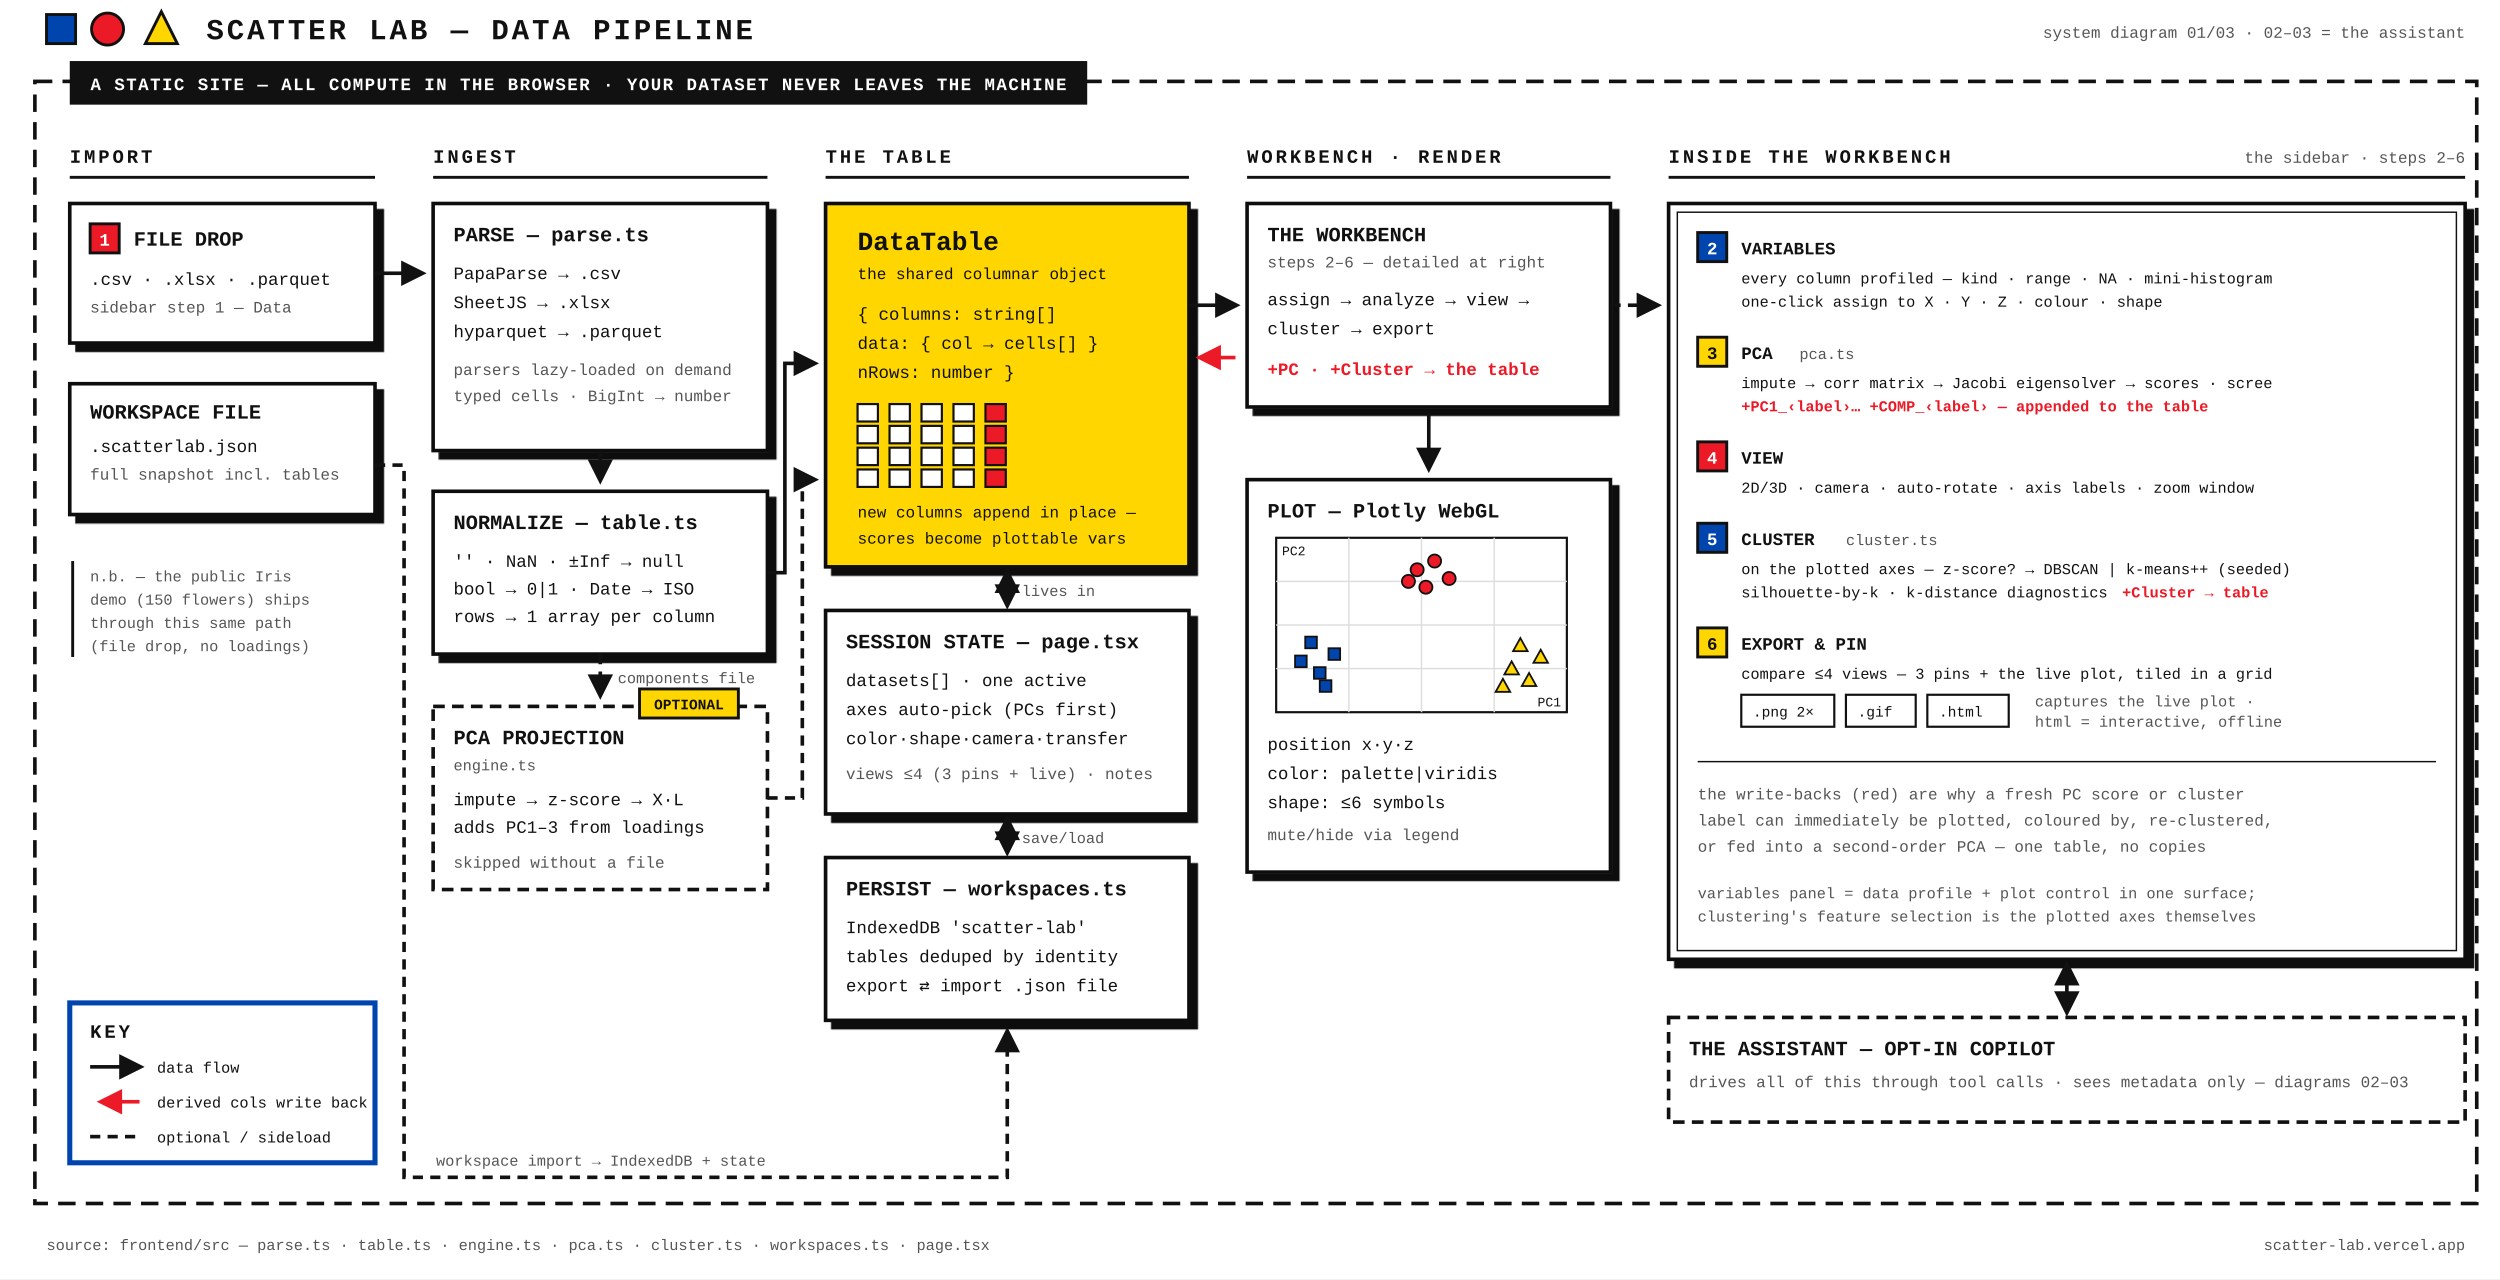
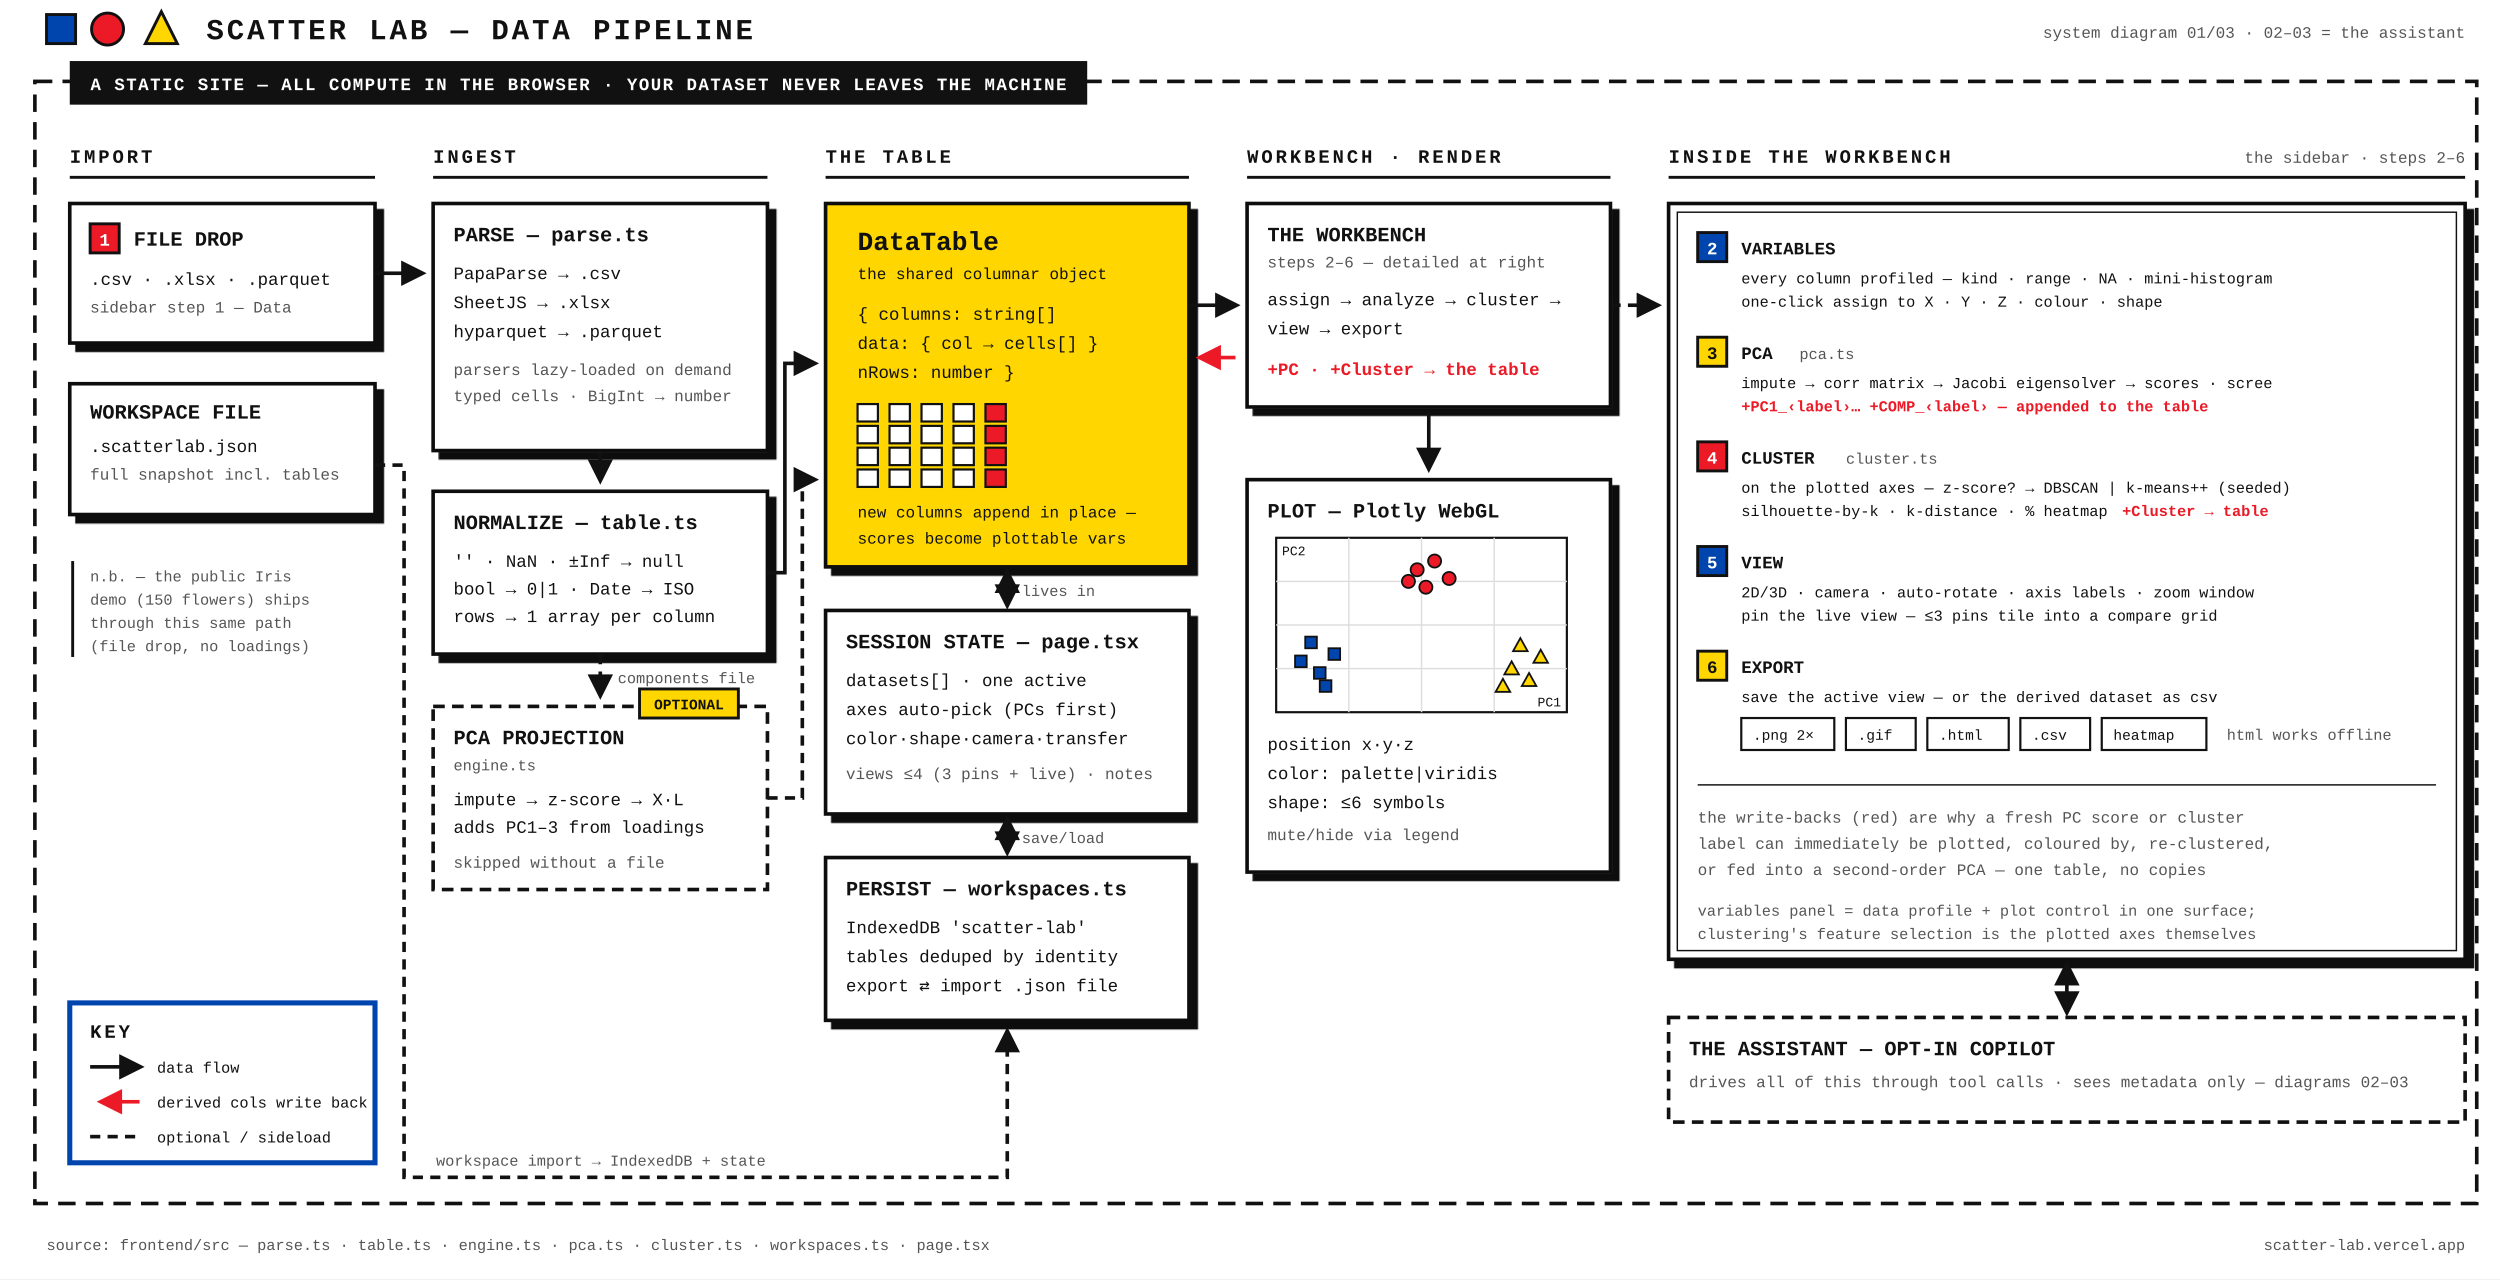
<svg xmlns="http://www.w3.org/2000/svg" viewBox="0 0 1720 880" font-family="'Courier Prime','Courier New',monospace">
  <defs>
    <filter id="hs" x="-5%" y="-5%" width="115%" height="115%">
      <feDropShadow dx="5" dy="5" stdDeviation="0" flood-color="#111111" flood-opacity="1" />
    </filter>
    <marker id="aB" viewBox="0 0 10 10" refX="8" refY="5" markerWidth="7" markerHeight="7" orient="auto-start-reverse">
      <path d="M0,0 L10,5 L0,10 Z" fill="#111111" />
    </marker>
    <marker id="aR" viewBox="0 0 10 10" refX="8" refY="5" markerWidth="7" markerHeight="7" orient="auto-start-reverse">
      <path d="M0,0 L10,5 L0,10 Z" fill="#EB1A26" />
    </marker>
  </defs>
  <style>
    text { fill:#111111; }
    .wt { fill:#ffffff; }
    .lane { font-size:13px; font-weight:700; letter-spacing:2px; }
    .bt   { font-size:14px; font-weight:700; }
    .bt12 { font-size:12px; font-weight:700; }
    .bt18 { font-size:18px; font-weight:700; }
    .b12  { font-size:12px; }
    .c10  { font-size:10.5px; }
    .n11  { font-size:11px; fill:#555555; }
    .n10  { font-size:10.5px; fill:#555555; }
    .red12{ font-size:12px; font-weight:700; fill:#EB1A26; }
    .red10{ font-size:10.5px; font-weight:700; fill:#EB1A26; }
    .box  { fill:#ffffff; stroke:#111111; stroke-width:2.5; }
    .flow { stroke:#111111; stroke-width:2.5; fill:none; }
    .dash { stroke-dasharray:7 5; }
  </style>
  <rect x="0" y="0" width="1720" height="880" fill="#ffffff" />
  <rect x="32" y="10" width="20" height="20" fill="#0045AD" stroke="#111111" stroke-width="2" />
  <circle cx="74" cy="20" r="11" fill="#EB1A26" stroke="#111111" stroke-width="2" />
  <path d="M100,30 L111,8 L122,30 Z" fill="#FFD600" stroke="#111111" stroke-width="2" />
  <text x="142" y="27" font-size="20" font-weight="700" letter-spacing="2">SCATTER LAB — DATA PIPELINE</text>
  <text x="1696" y="26" text-anchor="end" class="n11">system diagram 01/03 · 02–03 = the assistant</text>
  <rect x="24" y="56" width="1680" height="772" fill="none" stroke="#111111" stroke-width="2.5" stroke-dasharray="12 7" />
  <rect x="48" y="42" width="700" height="30" fill="#111111" />
  <text x="398" y="62" text-anchor="middle" class="wt" font-size="12" font-weight="700" letter-spacing="1">A STATIC SITE — ALL COMPUTE IN THE BROWSER · YOUR DATASET NEVER LEAVES THE MACHINE</text>
  <text x="48" y="112" class="lane">IMPORT</text>
  <text x="298" y="112" class="lane">INGEST</text>
  <text x="568" y="112" class="lane">THE TABLE</text>
  <text x="858" y="112" class="lane">WORKBENCH · RENDER</text>
  <text x="1148" y="112" class="lane">INSIDE THE WORKBENCH</text>
  <text x="1696" y="112" text-anchor="end" class="n11">the sidebar · steps 2–6</text>
  <line x1="48" y1="122" x2="258" y2="122" stroke="#111111" stroke-width="2" />
  <line x1="298" y1="122" x2="528" y2="122" stroke="#111111" stroke-width="2" />
  <line x1="568" y1="122" x2="818" y2="122" stroke="#111111" stroke-width="2" />
  <line x1="858" y1="122" x2="1108" y2="122" stroke="#111111" stroke-width="2" />
  <line x1="1148" y1="122" x2="1696" y2="122" stroke="#111111" stroke-width="2" />
  <g id="node-filedrop">
    <rect x="48" y="140" width="210" height="96" class="box" filter="url(#hs)" />
    <rect x="62" y="154" width="20" height="20" fill="#EB1A26" stroke="#111111" stroke-width="2" />
    <text x="72" y="169" text-anchor="middle" class="wt" font-size="12" font-weight="700">1</text>
    <text x="92" y="169" class="bt">FILE DROP</text>
    <text x="62" y="196" class="b12">.csv · .xlsx · .parquet</text>
    <text x="62" y="215" class="n11">sidebar step 1 — Data</text>
  </g>
  <g id="node-workspacefile">
    <rect x="48" y="264" width="210" height="90" class="box" filter="url(#hs)" />
    <text x="62" y="288" class="bt">WORKSPACE FILE</text>
    <text x="62" y="311" class="b12">.scatterlab.json</text>
    <text x="62" y="330" class="n11">full snapshot incl. tables</text>
  </g>
  <g id="note-demo">
    <line x1="50" y1="386" x2="50" y2="452" stroke="#111111" stroke-width="2" />
    <text x="62" y="400" class="n10">n.b. — the public Iris</text>
    <text x="62" y="416" class="n10">demo (150 flowers) ships</text>
    <text x="62" y="432" class="n10">through this same path</text>
    <text x="62" y="448" class="n10">(file drop, no loadings)</text>
  </g>
  <g id="node-parse">
    <rect x="298" y="140" width="230" height="170" class="box" filter="url(#hs)" />
    <text x="312" y="166" class="bt">PARSE — parse.ts</text>
    <text x="312" y="192" class="b12">PapaParse → .csv</text>
    <text x="312" y="212" class="b12">SheetJS   → .xlsx</text>
    <text x="312" y="232" class="b12">hyparquet → .parquet</text>
    <text x="312" y="258" class="n11">parsers lazy-loaded on demand</text>
    <text x="312" y="276" class="n11">typed cells · BigInt → number</text>
  </g>
  <g id="node-normalize">
    <rect x="298" y="338" width="230" height="112" class="box" filter="url(#hs)" />
    <text x="312" y="364" class="bt">NORMALIZE — table.ts</text>
    <text x="312" y="390" class="b12">'' · NaN · ±Inf → null</text>
    <text x="312" y="409" class="b12">bool → 0|1 · Date → ISO</text>
    <text x="312" y="428" class="b12">rows → 1 array per column</text>
  </g>
  <g id="node-projection">
    <rect x="298" y="486" width="230" height="126" fill="#ffffff" stroke="#111111" stroke-width="2.5" stroke-dasharray="8 5" />
    <rect x="440" y="474" width="68" height="20" fill="#FFD600" stroke="#111111" stroke-width="2" />
    <text x="474" y="488" text-anchor="middle" font-size="10" font-weight="700">OPTIONAL</text>
    <text x="312" y="512" class="bt">PCA PROJECTION</text>
    <text x="312" y="530" class="n10">engine.ts</text>
    <text x="312" y="554" class="b12">impute → z-score → X·L</text>
    <text x="312" y="573" class="b12">adds PC1–3 from loadings</text>
    <text x="312" y="597" class="n11">skipped without a file</text>
  </g>
  <g id="node-hub">
    <rect x="568" y="140" width="250" height="250" fill="#FFD600" stroke="#111111" stroke-width="2.5" filter="url(#hs)" />
    <text x="590" y="172" class="bt18">DataTable</text>
    <text x="590" y="192" font-size="11">the shared columnar object</text>
    <text x="590" y="220" class="b12">{ columns: string[]</text>
    <text x="590" y="240" class="b12">  data: { col → cells[] }</text>
    <text x="590" y="260" class="b12">  nRows: number }</text>
    <g stroke="#111111" stroke-width="1.5">
      <rect x="590" y="278" width="14" height="12" fill="#ffffff" />
      <rect x="590" y="293" width="14" height="12" fill="#ffffff" />
      <rect x="590" y="308" width="14" height="12" fill="#ffffff" />
      <rect x="590" y="323" width="14" height="12" fill="#ffffff" />
      <rect x="612" y="278" width="14" height="12" fill="#ffffff" />
      <rect x="612" y="293" width="14" height="12" fill="#ffffff" />
      <rect x="612" y="308" width="14" height="12" fill="#ffffff" />
      <rect x="612" y="323" width="14" height="12" fill="#ffffff" />
      <rect x="634" y="278" width="14" height="12" fill="#ffffff" />
      <rect x="634" y="293" width="14" height="12" fill="#ffffff" />
      <rect x="634" y="308" width="14" height="12" fill="#ffffff" />
      <rect x="634" y="323" width="14" height="12" fill="#ffffff" />
      <rect x="656" y="278" width="14" height="12" fill="#ffffff" />
      <rect x="656" y="293" width="14" height="12" fill="#ffffff" />
      <rect x="656" y="308" width="14" height="12" fill="#ffffff" />
      <rect x="656" y="323" width="14" height="12" fill="#ffffff" />
      <rect x="678" y="278" width="14" height="12" fill="#EB1A26" />
      <rect x="678" y="293" width="14" height="12" fill="#EB1A26" />
      <rect x="678" y="308" width="14" height="12" fill="#EB1A26" />
      <rect x="678" y="323" width="14" height="12" fill="#EB1A26" />
    </g>
    <text x="590" y="356" font-size="11">new columns append in place —</text>
    <text x="590" y="374" font-size="11">scores become plottable vars</text>
  </g>
  <g id="node-state">
    <rect x="568" y="420" width="250" height="140" class="box" filter="url(#hs)" />
    <text x="582" y="446" class="bt">SESSION STATE — page.tsx</text>
    <text x="582" y="472" class="b12">datasets[] · one active</text>
    <text x="582" y="492" class="b12">axes auto-pick (PCs first)</text>
    <text x="582" y="512" class="b12">color·shape·camera·transfer</text>
    <text x="582" y="536" class="n11">views ≤4 (3 pins + live) · notes</text>
  </g>
  <g id="node-persist">
    <rect x="568" y="590" width="250" height="112" class="box" filter="url(#hs)" />
    <text x="582" y="616" class="bt">PERSIST — workspaces.ts</text>
    <text x="582" y="642" class="b12">IndexedDB 'scatter-lab'</text>
    <text x="582" y="662" class="b12">tables deduped by identity</text>
    <text x="582" y="682" class="b12">export ⇄ import .json file</text>
  </g>
  <g id="node-workbench">
    <rect x="858" y="140" width="250" height="140" class="box" filter="url(#hs)" />
    <text x="872" y="166" class="bt">THE WORKBENCH</text>
    <text x="872" y="184" class="n11">steps 2–6 — detailed at right</text>
-     <text x="872" y="210" class="b12">assign → analyze → view →</text>
-     <text x="872" y="230" class="b12">cluster → export</text>
+     <text x="872" y="210" class="b12">assign → analyze → cluster →</text>
+     <text x="872" y="230" class="b12">view → export</text>
    <text x="872" y="258" class="red12">+PC · +Cluster → the table</text>
  </g>
  <g id="node-plot">
    <rect x="858" y="330" width="250" height="270" class="box" filter="url(#hs)" />
    <text x="872" y="356" class="bt">PLOT — Plotly WebGL</text>
    <rect x="878" y="370" width="200" height="120" fill="#ffffff" stroke="#111111" stroke-width="1.5" />
    <g stroke="#dddddd" stroke-width="1">
      <line x1="928" y1="370" x2="928" y2="490" />
      <line x1="978" y1="370" x2="978" y2="490" />
      <line x1="1028" y1="370" x2="1028" y2="490" />
      <line x1="878" y1="400" x2="1078" y2="400" />
      <line x1="878" y1="430" x2="1078" y2="430" />
      <line x1="878" y1="460" x2="1078" y2="460" />
    </g>
    <g fill="#0045AD" stroke="#111111" stroke-width="1.25">
      <rect x="891" y="451" width="8" height="8" />
      <rect x="904" y="459" width="8" height="8" />
      <rect x="898" y="438" width="8" height="8" />
      <rect x="914" y="446" width="8" height="8" />
      <rect x="908" y="468" width="8" height="8" />
    </g>
    <g fill="#EB1A26" stroke="#111111" stroke-width="1.25">
      <circle cx="975" cy="392" r="4.5" />
      <circle cx="987" cy="386" r="4.5" />
      <circle cx="981" cy="404" r="4.5" />
      <circle cx="997" cy="398" r="4.5" />
      <circle cx="969" cy="400" r="4.5" />
    </g>
    <g fill="#FFD600" stroke="#111111" stroke-width="1.25">
      <path d="M1035,464 L1040,455 L1045,464 Z" />
      <path d="M1047,472 L1052,463 L1057,472 Z" />
      <path d="M1041,448 L1046,439 L1051,448 Z" />
      <path d="M1055,456 L1060,447 L1065,456 Z" />
      <path d="M1029,476 L1034,467 L1039,476 Z" />
    </g>
    <text x="1074" y="486" text-anchor="end" font-size="9" fill="#555555">PC1</text>
    <text x="882" y="382" font-size="9" fill="#555555">PC2</text>
    <text x="872" y="516" class="b12">position x·y·z</text>
    <text x="872" y="536" class="b12">color: palette|viridis</text>
    <text x="872" y="556" class="b12">shape: ≤6 symbols</text>
    <text x="872" y="578" class="n11">mute/hide via legend</text>
  </g>
  <g id="node-key">
    <rect x="48" y="690" width="210" height="110" fill="#ffffff" stroke="#0045AD" stroke-width="3.5" />
    <text x="62" y="714" font-size="13" font-weight="700" letter-spacing="2">KEY</text>
    <line x1="62" y1="734" x2="96" y2="734" class="flow" marker-end="url(#aB)" />
    <text x="108" y="738" font-size="10.5">data flow</text>
    <line x1="96" y1="758" x2="70" y2="758" stroke="#EB1A26" stroke-width="2.5" marker-end="url(#aR)" />
    <text x="108" y="762" font-size="10.5">derived cols write back</text>
    <line x1="62" y1="782" x2="96" y2="782" class="flow dash" />
    <text x="108" y="786" font-size="10.5">optional / sideload</text>
  </g>
  <g id="node-detail">
    <rect x="1148" y="140" width="548" height="520" class="box" filter="url(#hs)" />
    <rect x="1154" y="146" width="536" height="508" fill="none" stroke="#111111" stroke-width="1" />
    <rect x="1168" y="160" width="20" height="20" fill="#0045AD" stroke="#111111" stroke-width="2" />
    <text x="1178" y="175" text-anchor="middle" class="wt" font-size="12" font-weight="700">2</text>
    <text x="1198" y="175" class="bt12">VARIABLES</text>
    <text x="1198" y="195" class="c10">every column profiled — kind · range · NA · mini-histogram</text>
    <text x="1198" y="211" class="c10">one-click assign to X · Y · Z · colour · shape</text>
    <rect x="1168" y="232" width="20" height="20" fill="#FFD600" stroke="#111111" stroke-width="2" />
    <text x="1178" y="247" text-anchor="middle" font-size="12" font-weight="700">3</text>
    <text x="1198" y="247" class="bt12">PCA</text>
    <text x="1238" y="247" class="n10">pca.ts</text>
    <text x="1198" y="267" class="c10">impute → corr matrix → Jacobi eigensolver → scores · scree</text>
    <text x="1198" y="283" class="red10">+PC1_‹label›… +COMP_‹label› — appended to the table</text>
    <rect x="1168" y="304" width="20" height="20" fill="#EB1A26" stroke="#111111" stroke-width="2" />
    <text x="1178" y="319" text-anchor="middle" class="wt" font-size="12" font-weight="700">4</text>
-     <text x="1198" y="319" class="bt12">VIEW</text>
-     <text x="1198" y="339" class="c10">2D/3D · camera · auto-rotate · axis labels · zoom window</text>
-     <rect x="1168" y="360" width="20" height="20" fill="#0045AD" stroke="#111111" stroke-width="2" />
-     <text x="1178" y="375" text-anchor="middle" class="wt" font-size="12" font-weight="700">5</text>
-     <text x="1198" y="375" class="bt12">CLUSTER</text>
-     <text x="1270" y="375" class="n10">cluster.ts</text>
-     <text x="1198" y="395" class="c10">on the plotted axes — z-score? → DBSCAN | k-means++ (seeded)</text>
-     <text x="1198" y="411" class="c10">silhouette-by-k · k-distance diagnostics</text>
-     <text x="1460" y="411" class="red10">+Cluster → table</text>
-     <rect x="1168" y="432" width="20" height="20" fill="#FFD600" stroke="#111111" stroke-width="2" />
-     <text x="1178" y="447" text-anchor="middle" font-size="12" font-weight="700">6</text>
-     <text x="1198" y="447" class="bt12">EXPORT &amp; PIN</text>
-     <text x="1198" y="467" class="c10">compare ≤4 views — 3 pins + the live plot, tiled in a grid</text>
-     <rect x="1198" y="478" width="64" height="22" fill="#ffffff" stroke="#111111" stroke-width="1.5" />
-     <text x="1206" y="493" font-size="10">.png 2×</text>
-     <rect x="1270" y="478" width="48" height="22" fill="#ffffff" stroke="#111111" stroke-width="1.5" />
-     <text x="1278" y="493" font-size="10">.gif</text>
-     <rect x="1326" y="478" width="56" height="22" fill="#ffffff" stroke="#111111" stroke-width="1.5" />
-     <text x="1334" y="493" font-size="10">.html</text>
-     <text x="1400" y="486" class="n10">captures the live plot ·</text>
-     <text x="1400" y="500" class="n10">html = interactive, offline</text>
-     <line x1="1168" y1="524" x2="1676" y2="524" stroke="#111111" stroke-width="1" />
-     <text x="1168" y="550" class="n11">the write-backs (red) are why a fresh PC score or cluster</text>
-     <text x="1168" y="568" class="n11">label can immediately be plotted, coloured by, re-clustered,</text>
-     <text x="1168" y="586" class="n11">or fed into a second-order PCA — one table, no copies</text>
-     <text x="1168" y="618" class="n10">variables panel = data profile + plot control in one surface;</text>
-     <text x="1168" y="634" class="n10">clustering's feature selection is the plotted axes themselves</text>
+     <text x="1198" y="319" class="bt12">CLUSTER</text>
+     <text x="1270" y="319" class="n10">cluster.ts</text>
+     <text x="1198" y="339" class="c10">on the plotted axes — z-score? → DBSCAN | k-means++ (seeded)</text>
+     <text x="1198" y="355" class="c10">silhouette-by-k · k-distance · % heatmap</text>
+     <text x="1460" y="355" class="red10">+Cluster → table</text>
+     <rect x="1168" y="376" width="20" height="20" fill="#0045AD" stroke="#111111" stroke-width="2" />
+     <text x="1178" y="391" text-anchor="middle" class="wt" font-size="12" font-weight="700">5</text>
+     <text x="1198" y="391" class="bt12">VIEW</text>
+     <text x="1198" y="411" class="c10">2D/3D · camera · auto-rotate · axis labels · zoom window</text>
+     <text x="1198" y="427" class="c10">pin the live view — ≤3 pins tile into a compare grid</text>
+     <rect x="1168" y="448" width="20" height="20" fill="#FFD600" stroke="#111111" stroke-width="2" />
+     <text x="1178" y="463" text-anchor="middle" font-size="12" font-weight="700">6</text>
+     <text x="1198" y="463" class="bt12">EXPORT</text>
+     <text x="1198" y="483" class="c10">save the active view — or the derived dataset as csv</text>
+     <rect x="1198" y="494" width="64" height="22" fill="#ffffff" stroke="#111111" stroke-width="1.5" />
+     <text x="1206" y="509" font-size="10">.png 2×</text>
+     <rect x="1270" y="494" width="48" height="22" fill="#ffffff" stroke="#111111" stroke-width="1.5" />
+     <text x="1278" y="509" font-size="10">.gif</text>
+     <rect x="1326" y="494" width="56" height="22" fill="#ffffff" stroke="#111111" stroke-width="1.5" />
+     <text x="1334" y="509" font-size="10">.html</text>
+     <rect x="1390" y="494" width="48" height="22" fill="#ffffff" stroke="#111111" stroke-width="1.5" />
+     <text x="1398" y="509" font-size="10">.csv</text>
+     <rect x="1446" y="494" width="72" height="22" fill="#ffffff" stroke="#111111" stroke-width="1.5" />
+     <text x="1454" y="509" font-size="10">heatmap</text>
+     <text x="1532" y="509" class="n10">html works offline</text>
+     <line x1="1168" y1="540" x2="1676" y2="540" stroke="#111111" stroke-width="1" />
+     <text x="1168" y="566" class="n11">the write-backs (red) are why a fresh PC score or cluster</text>
+     <text x="1168" y="584" class="n11">label can immediately be plotted, coloured by, re-clustered,</text>
+     <text x="1168" y="602" class="n11">or fed into a second-order PCA — one table, no copies</text>
+     <text x="1168" y="630" class="n10">variables panel = data profile + plot control in one surface;</text>
+     <text x="1168" y="646" class="n10">clustering's feature selection is the plotted axes themselves</text>
  </g>
  <g id="node-assistant">
    <rect x="1148" y="700" width="548" height="72" fill="#ffffff" stroke="#111111" stroke-width="2.5" stroke-dasharray="8 5" />
    <text x="1162" y="726" class="bt">THE ASSISTANT — OPT-IN COPILOT</text>
    <text x="1162" y="748" class="n11">drives all of this through tool calls · sees metadata only — diagrams 02–03</text>
  </g>
  <line x1="1422" y1="664" x2="1422" y2="696" class="flow dash" marker-start="url(#aB)" marker-end="url(#aB)" />
  <path d="M258,188 H290" class="flow" marker-end="url(#aB)" />
  <path d="M258,320 H278 V810 H693 V710" class="flow dash" marker-end="url(#aB)" />
  <text x="300" y="802" class="n10">workspace import → IndexedDB + state</text>
  <path d="M413,310 V330" class="flow" marker-end="url(#aB)" />
  <path d="M528,394 H540 V250 H560" class="flow" marker-end="url(#aB)" />
  <path d="M413,450 V478" class="flow dash" marker-end="url(#aB)" />
  <text x="425" y="470" class="n10">components file</text>
  <path d="M528,549 H552 V330 H560" class="flow dash" marker-end="url(#aB)" />
  <line x1="693" y1="394" x2="693" y2="416" class="flow" marker-start="url(#aB)" marker-end="url(#aB)" />
  <text x="703" y="410" class="n10">lives in</text>
  <line x1="693" y1="564" x2="693" y2="586" class="flow" marker-start="url(#aB)" marker-end="url(#aB)" />
  <text x="703" y="580" class="n10">save/load</text>
  <path d="M818,210 H850" class="flow" marker-end="url(#aB)" />
  <path d="M850,246 H826" stroke="#EB1A26" stroke-width="2.5" fill="none" marker-end="url(#aR)" />
  <path d="M983,284 V322" class="flow" marker-end="url(#aB)" />
  <path d="M1108,210 H1140" class="flow dash" marker-end="url(#aB)" />
  <text x="32" y="860" class="n10">source: frontend/src — parse.ts · table.ts · engine.ts · pca.ts · cluster.ts · workspaces.ts · page.tsx</text>
  <text x="1696" y="860" text-anchor="end" class="n10">scatter-lab.vercel.app</text>
</svg>
